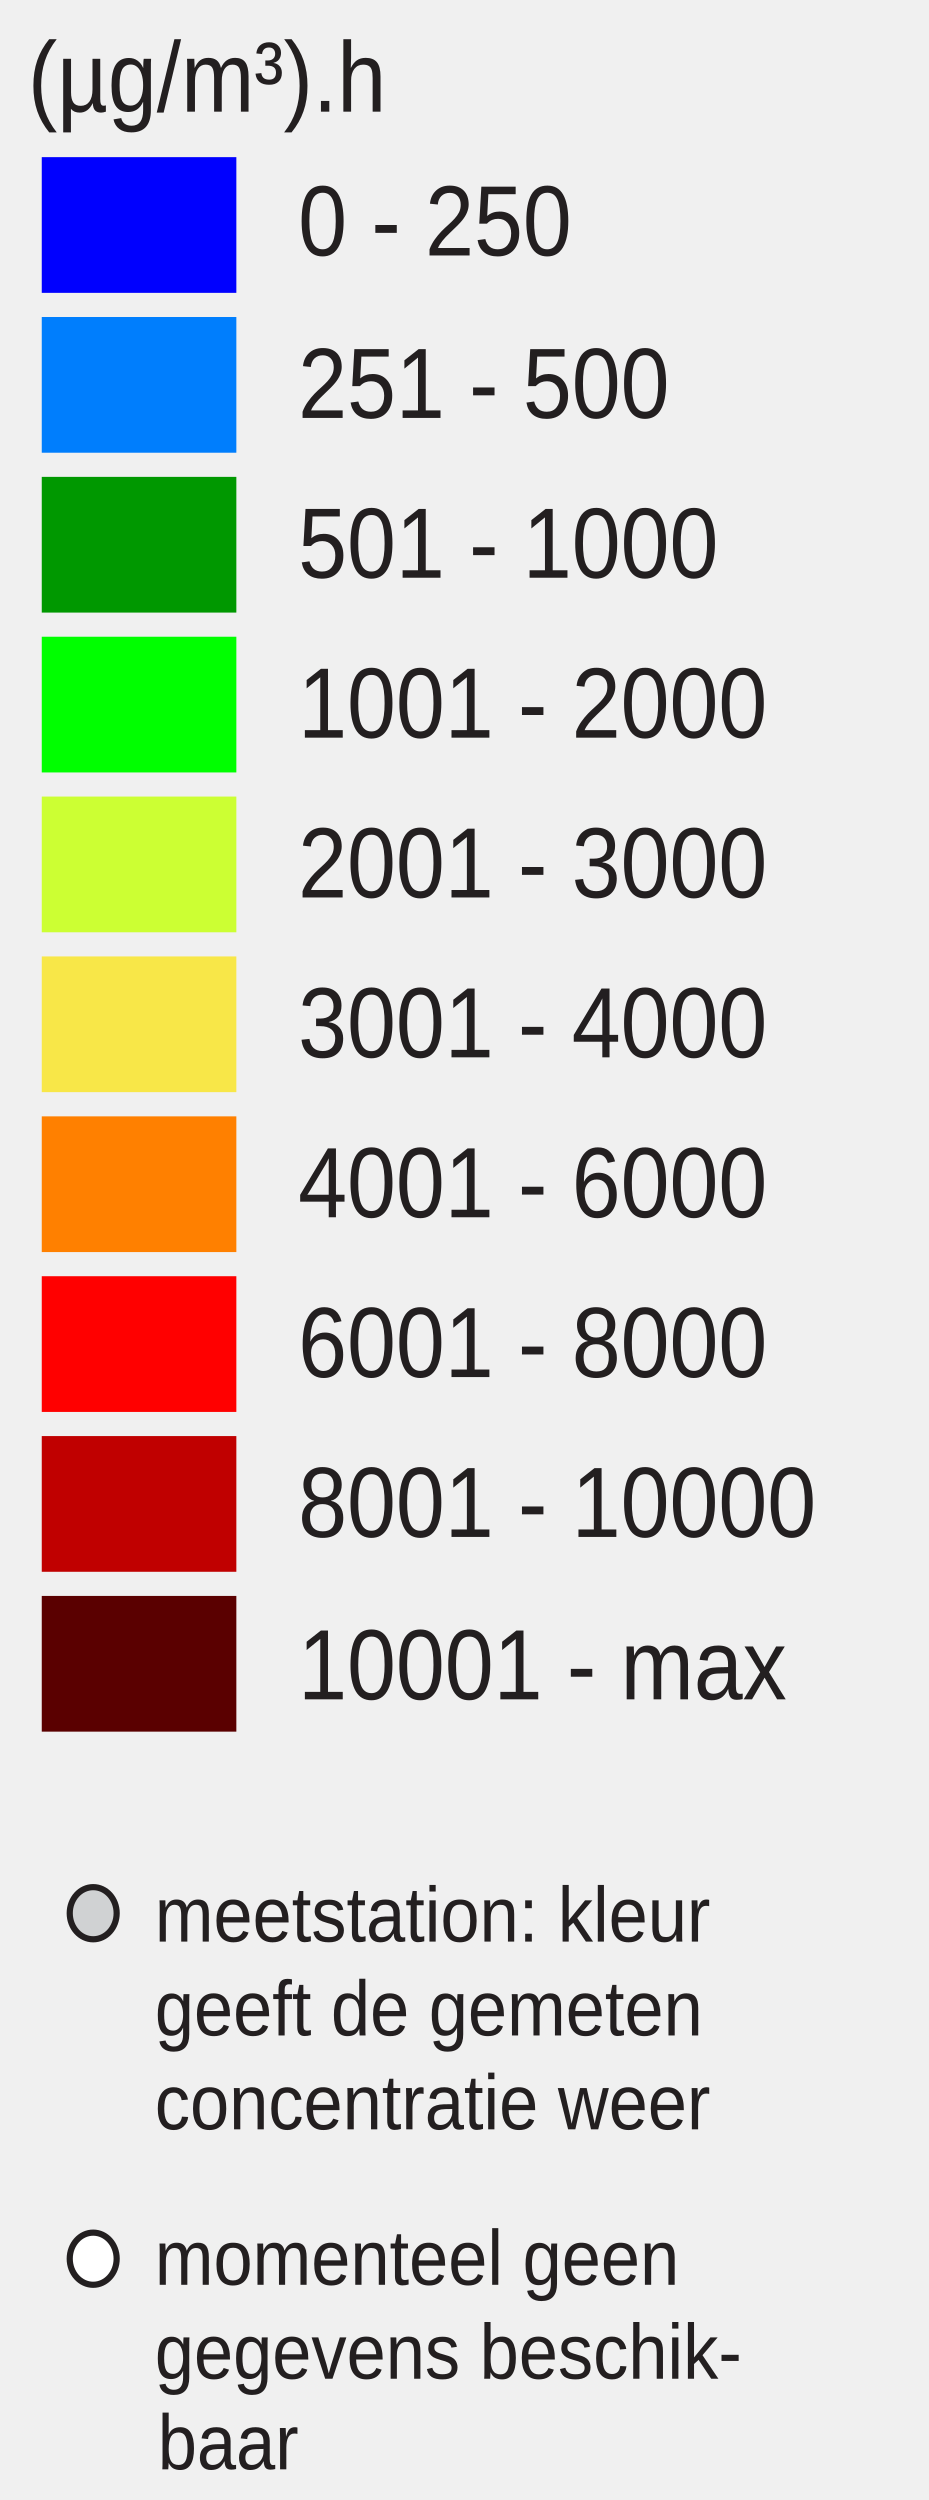
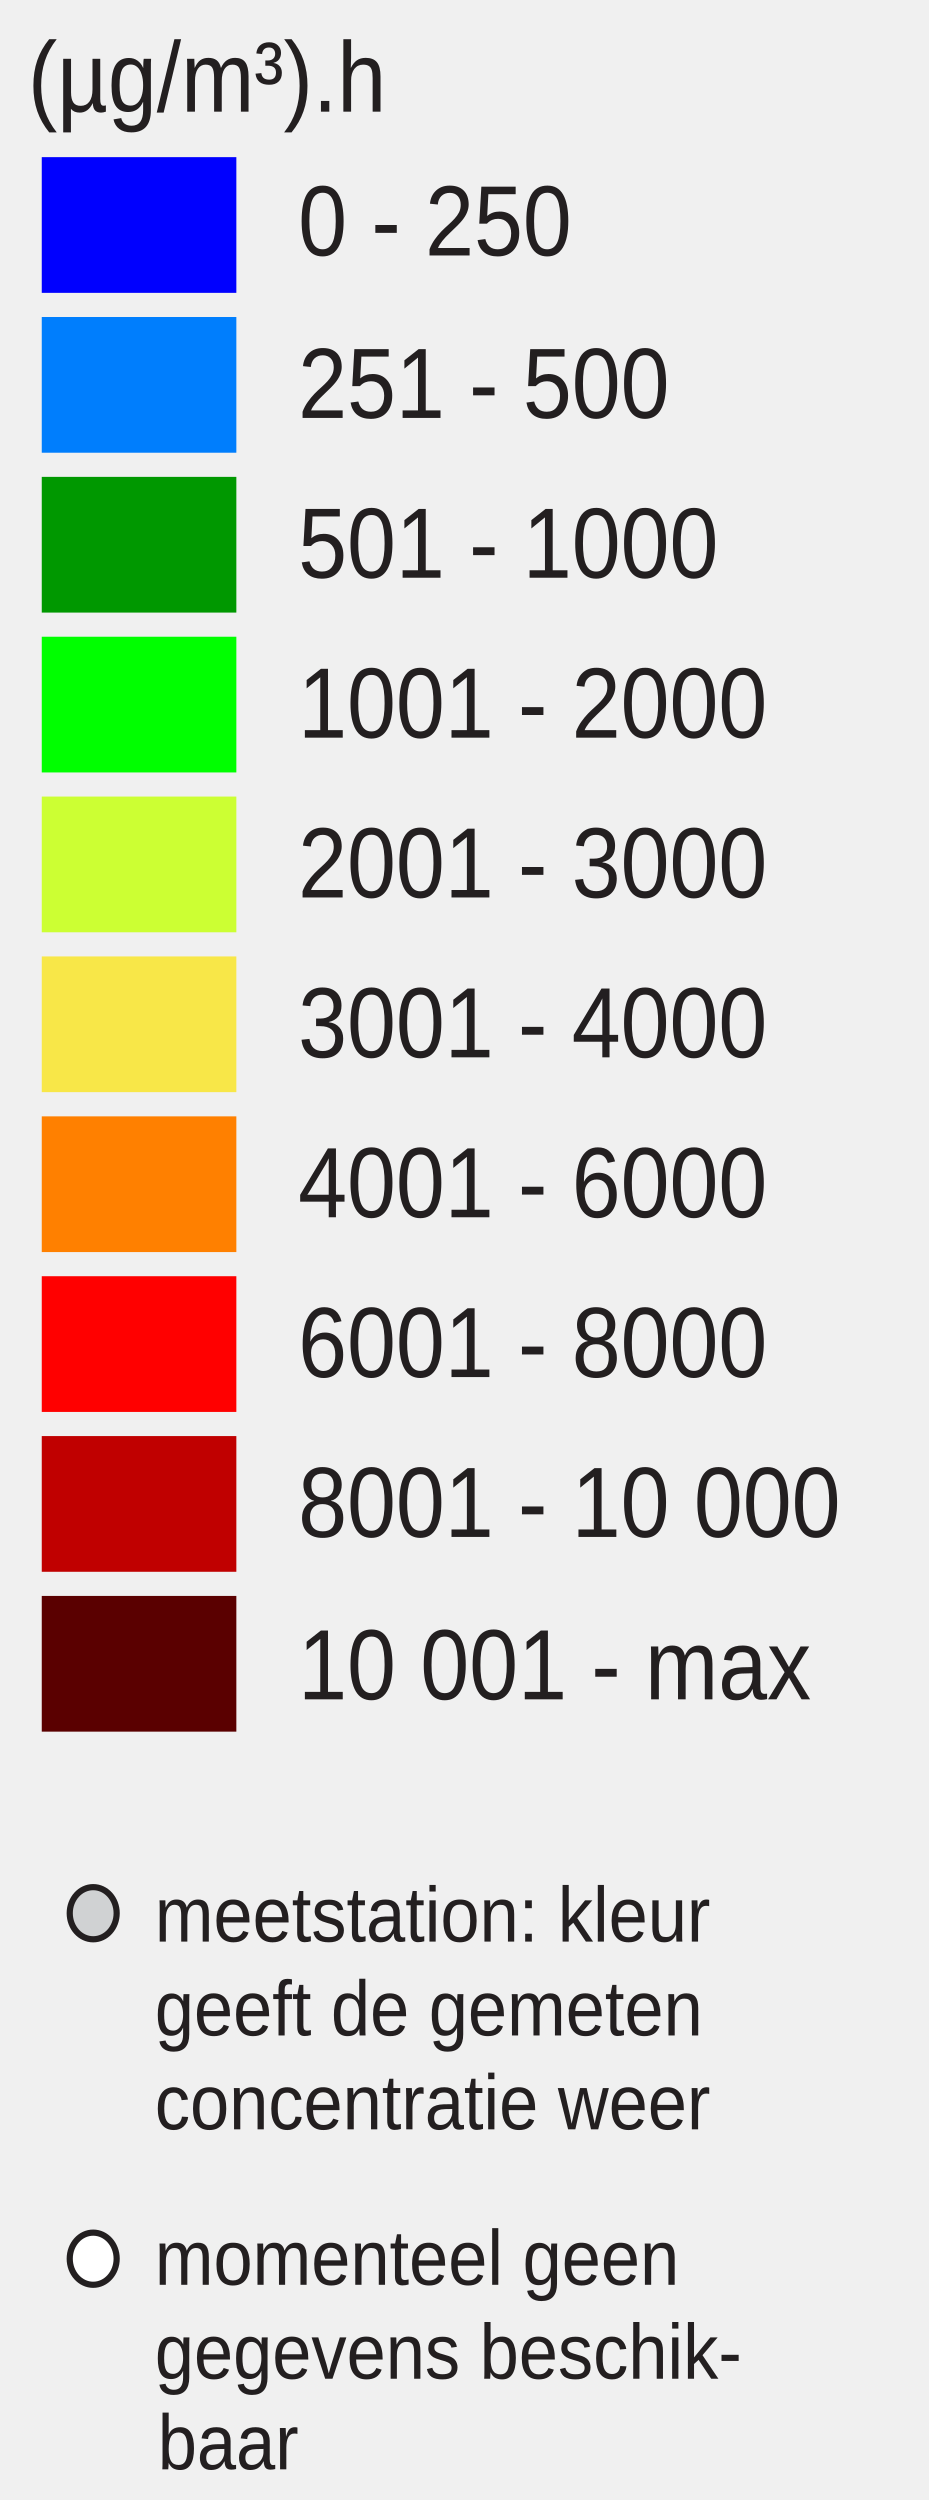
<svg xmlns="http://www.w3.org/2000/svg" id="Layer_1" enable-background="new 0 0 130 350" xml:space="preserve" height="350px" viewBox="0 0 130 350" width="130px" version="1.1" y="0px" x="0px">
  <rect id="rect3337" height="19" width="27.242" y="22" x="5.846" fill="#00f" />
  <rect id="rect3339" height="19" width="27.242" y="44.381" x="5.846" fill="#007efd" />
  <rect id="rect3341" height="19" width="27.242" y="66.762" x="5.846" fill="#009800" />
  <rect id="rect3343" height="19" width="27.242" y="89.143" x="5.846" fill="#0f0" />
  <rect id="rect3345" height="19" width="27.242" y="111.52" x="5.846" fill="#cf3" />
  <rect id="rect3347" height="19" width="27.242" y="133.9" x="5.846" fill="#f8e748" />
  <rect id="rect3349" height="19" width="27.242" y="156.29" x="5.846" fill="#ff8000" />
  <rect id="rect3351" height="19" width="27.242" y="178.67" x="5.846" fill="#f00" />
  <rect id="rect3353" height="19" width="27.242" y="201.05" x="5.846" fill="#c00000" />
  <rect id="rect3355" height="19" width="27.242" y="223.43" x="5.846" fill="#5a0000" />
  <g font-size="13.124px" font-family="Arial" fill="#231f20">
    <text id="text3357" transform="scale(.93743 1.0667)" y="33.532" x="44.532">0 - 250</text>
    <text id="text3359" transform="scale(.93743 1.0667)" y="54.85" x="44.532">251 - 500</text>
    <text id="text3361" transform="scale(.93743 1.0667)" y="75.831" x="44.532">501 - 1000</text>
    <text id="text3363" transform="scale(.93743 1.0667)" y="96.811" x="44.532">1001 - 2000</text>
    <text id="text3365" transform="scale(.93743 1.0667)" y="117.792" x="44.532">2001 - 3000</text>
    <text id="text3367" transform="scale(.93743 1.0667)" y="138.772" x="44.532">3001 - 4000</text>
    <text id="text3369" transform="scale(.93743 1.0667)" y="159.754" x="44.532">4001 - 6000</text>
    <text id="text3371" transform="scale(.93743 1.0667)" y="180.735" x="44.532">6001 - 8000</text>
-     <text id="text3373" transform="scale(.93743 1.0667)" y="201.715" x="44.532">8001 - 10000</text>
-     <text id="text3375" transform="scale(.93743 1.0667)" y="223.033" x="44.532">10001 - max</text>
+     <text id="text3373" transform="scale(.93743 1.0667)" y="201.715" x="44.532">8001 - 10 000</text>
+     <text id="text3375" transform="scale(.93743 1.0667)" y="223.033" x="44.532">10 001 - max</text>
    <text id="text3377" transform="scale(.93743 1.0667)" y="14.653" x="4.176">(µg/m³).h</text>
  </g>
  <ellipse id="circle3379" rx="3.285" ry="3.651" stroke="#231f20" cy="267.85" cx="13.048" stroke-miterlimit="10" stroke-width=".866" fill="#d0d2d3" />
  <ellipse id="circle3381" rx="3.285" ry="3.651" stroke="#231f20" cy="316.22" cx="13.048" stroke-miterlimit="10" stroke-width=".866" fill="#fff" />
  <g font-size="10.389px" font-family="Arial" fill="#231f20">
    <text id="text3383" transform="scale(.9486 1.0542)" y="257.848" x="22.85">meetstation: kleur</text>
    <text id="text3385" transform="scale(.9486 1.0542)" y="270.315" x="22.85">geeft de gemeten</text>
    <text id="text3387" transform="scale(.9486 1.0542)" y="282.782" x="22.85">concentratie weer</text>
    <text id="text3389" transform="scale(.9486 1.0542)" y="303.431" x="22.85">momenteel geen</text>
    <text id="text3391" transform="scale(.9486 1.0542)" y="315.898" x="22.85">gegevens beschik-</text>
    <text id="text3393" transform="scale(.9486 1.0542)" y="327.93" x="23.285">baar</text>
  </g>
</svg>
